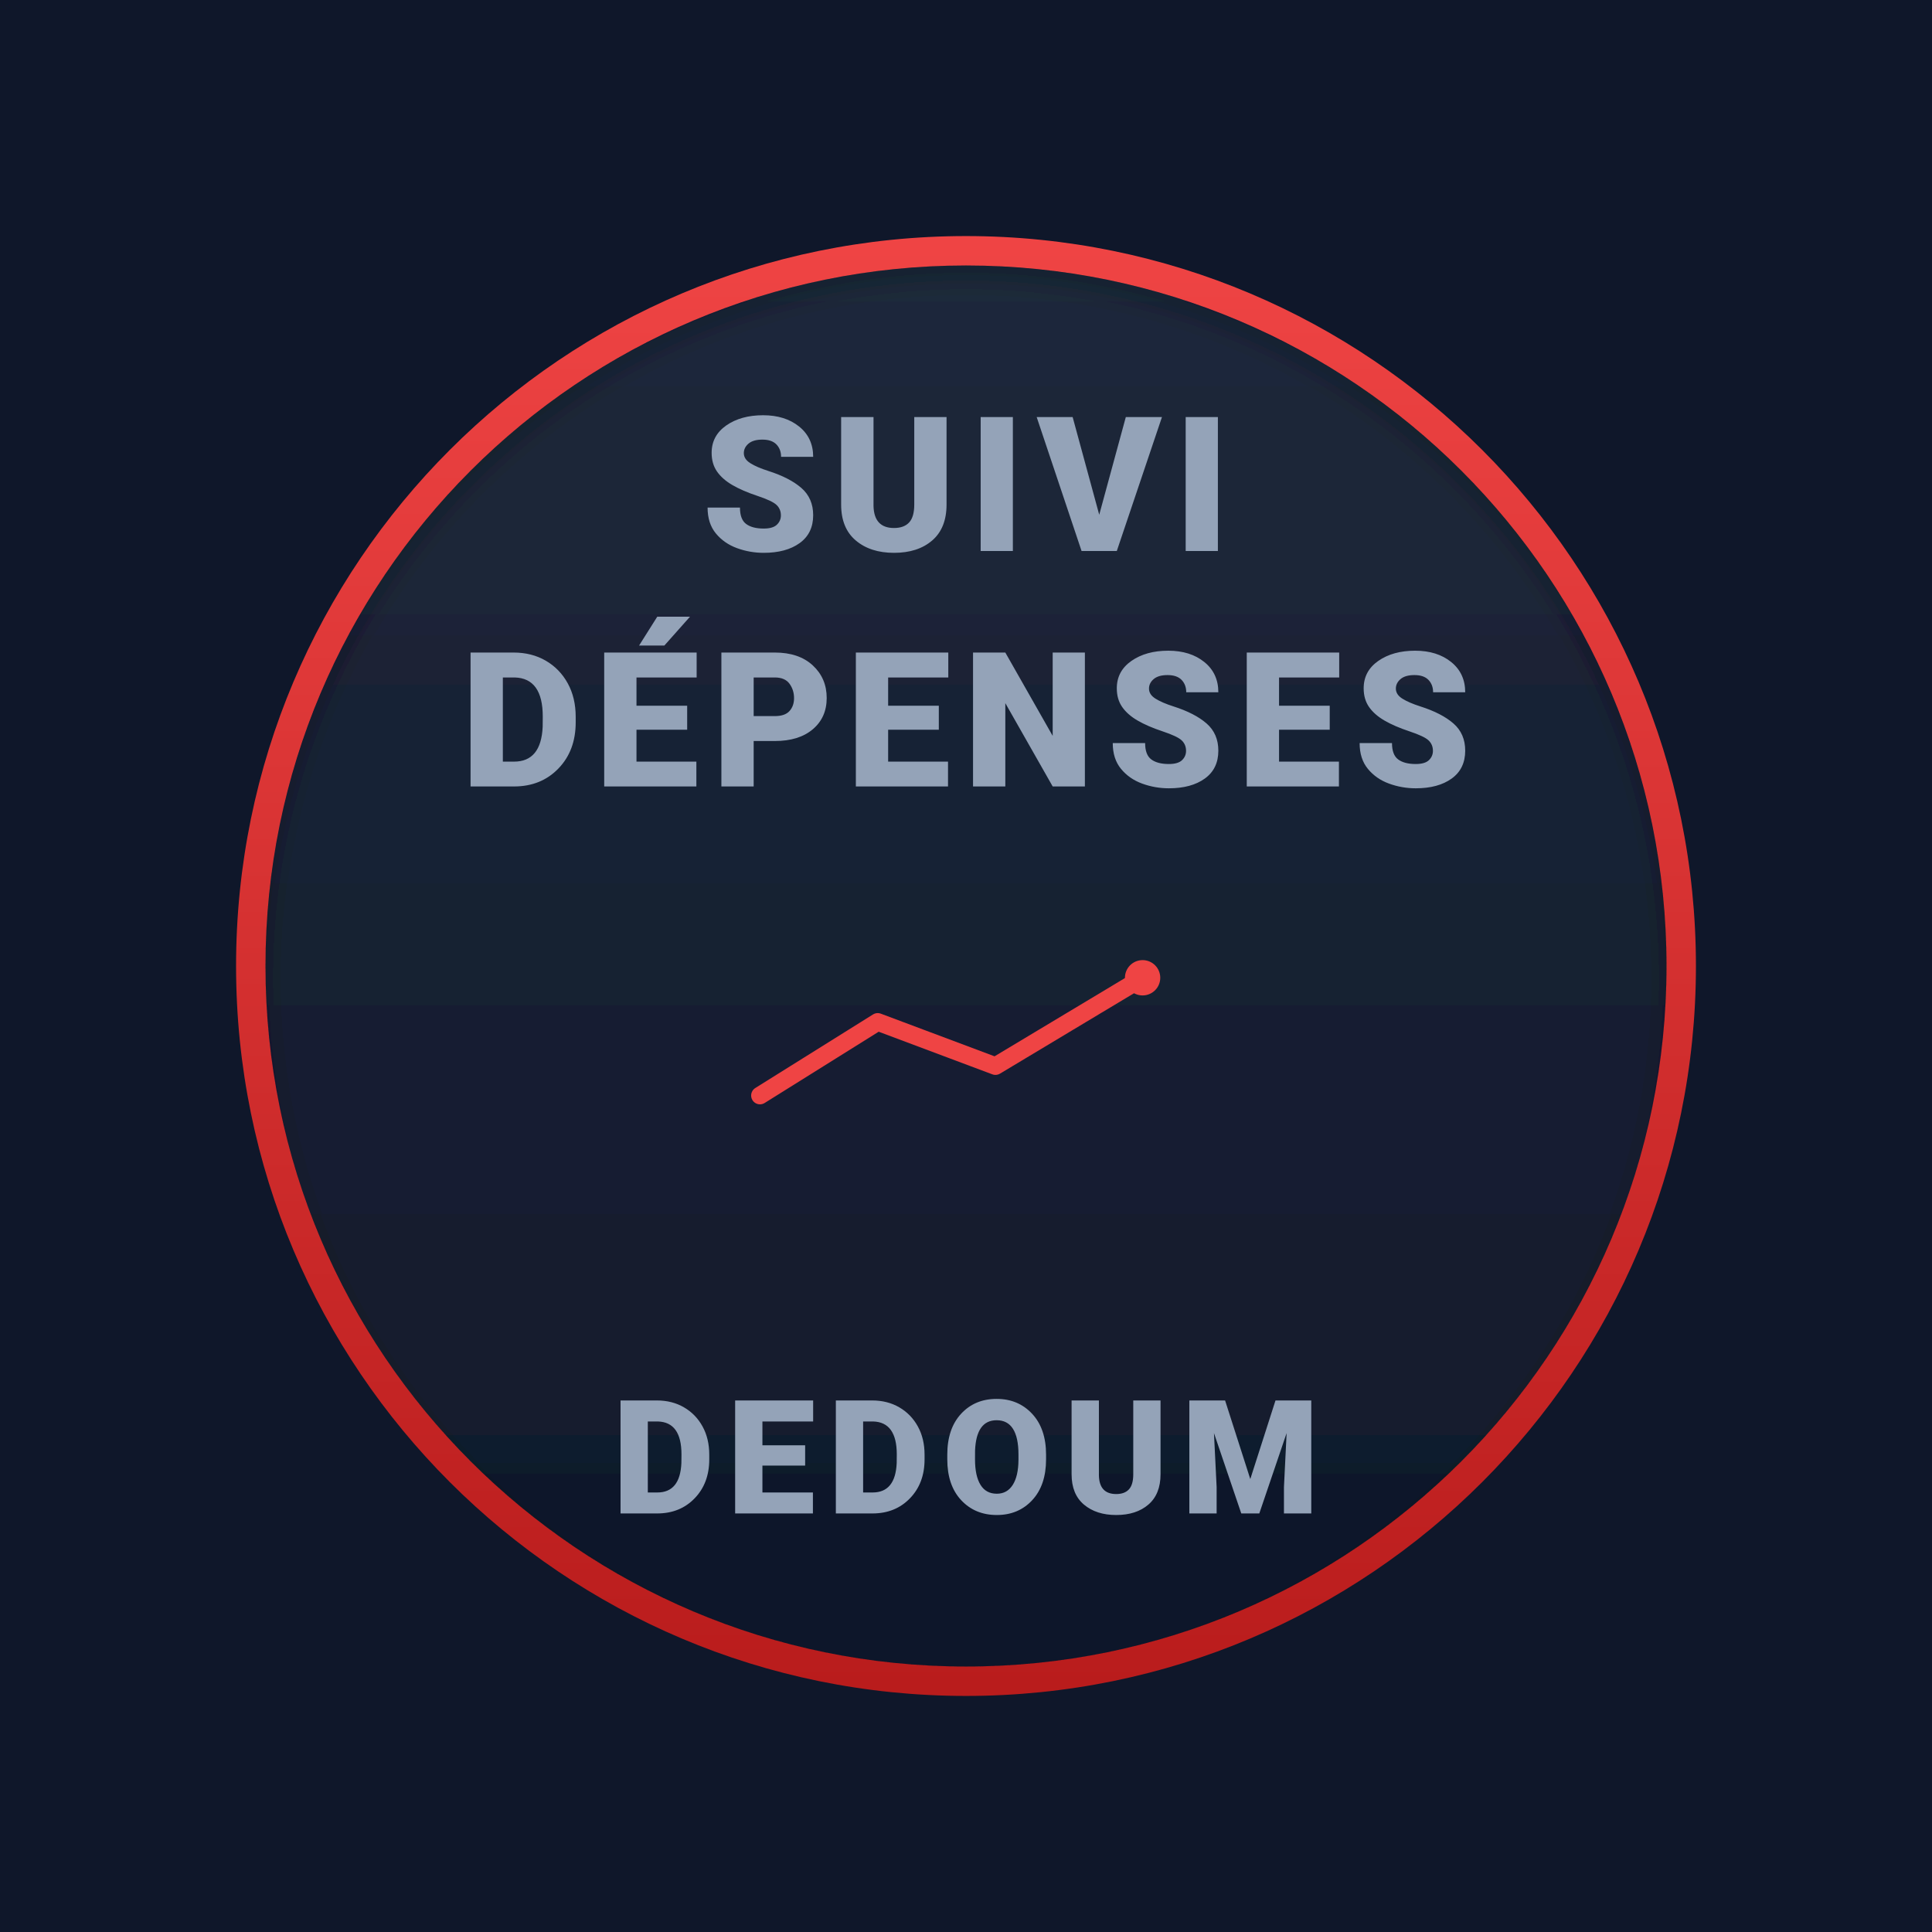
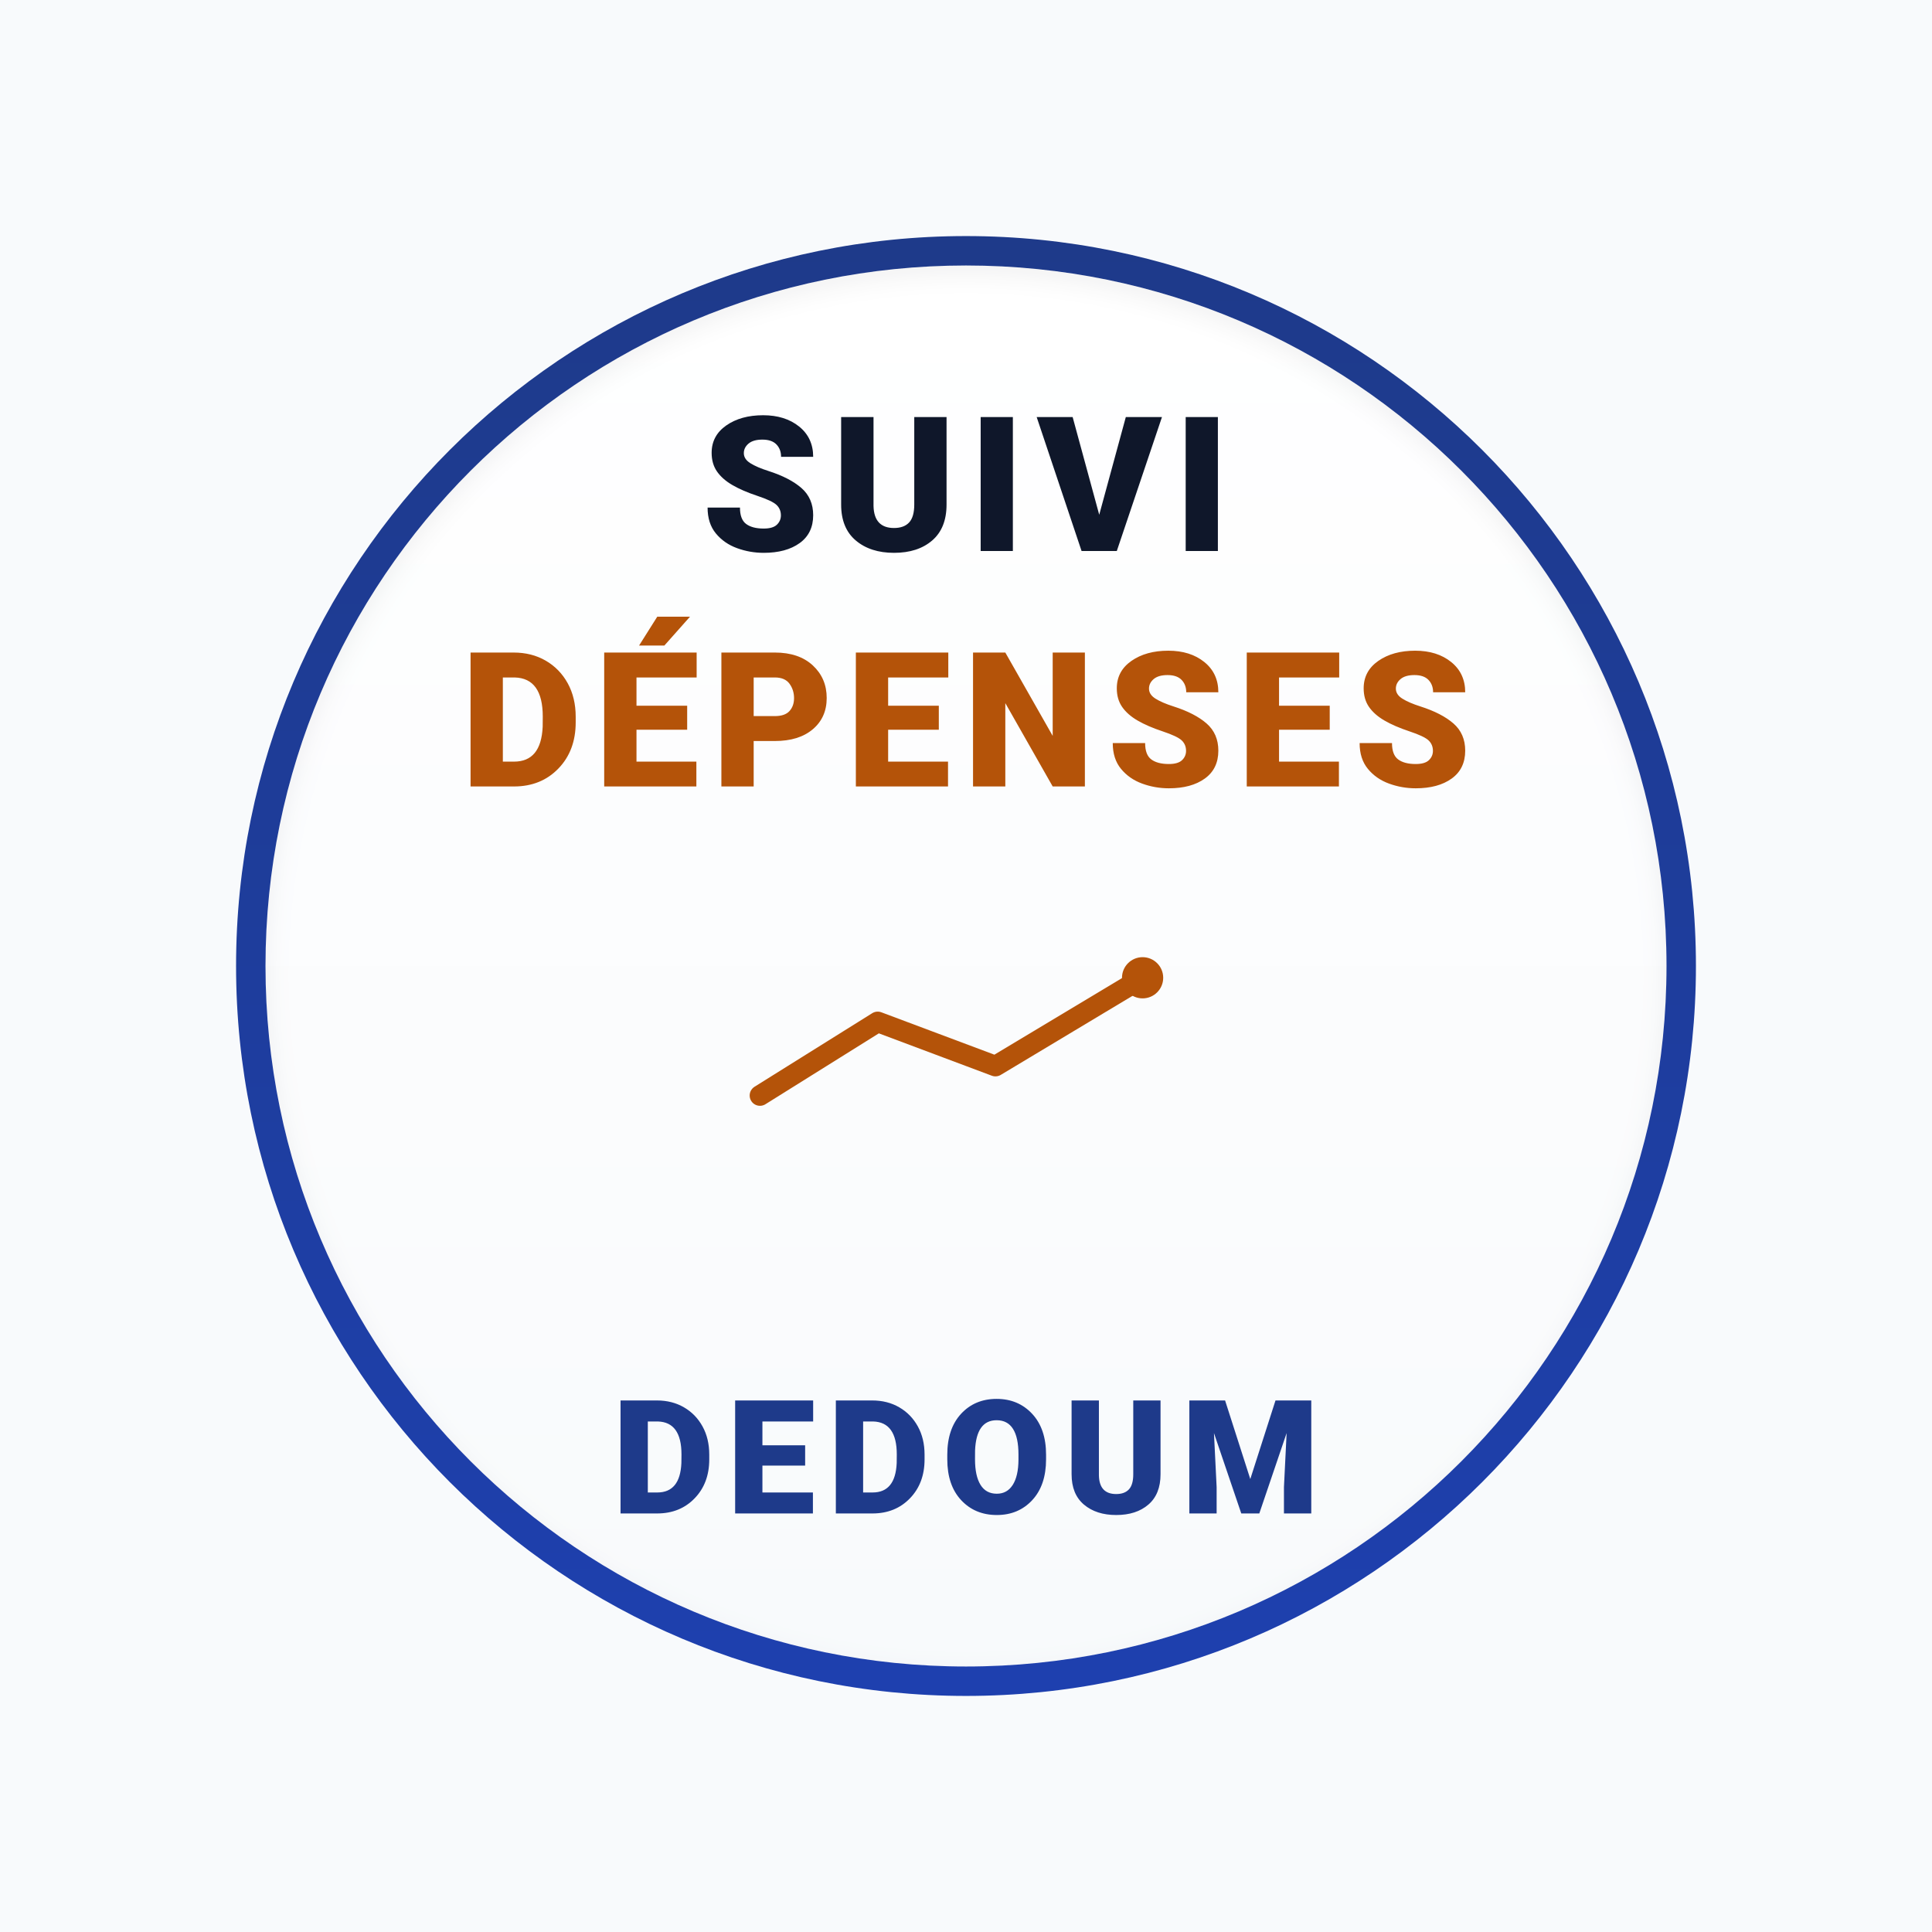
<svg xmlns="http://www.w3.org/2000/svg" viewBox="0 0 512 512" width="100%" height="100%">
  <defs>
    <linearGradient id="expense-border" x1="0%" y1="0%" x2="0%" y2="100%">
-       <stop offset="0%" stop-color="#ef4444" />
-       <stop offset="100%" stop-color="#b91c1c" />
+       <stop offset="0%" stop-color="#1e3a8a" />
+       <stop offset="100%" stop-color="#1e40af" />
    </linearGradient>
    <linearGradient id="expense-bg" x1="0%" y1="0%" x2="0%" y2="100%">
-       <stop offset="0%" stop-color="#1e293b" />
-       <stop offset="100%" stop-color="#0f172a" />
+       <stop offset="0%" stop-color="#ffffff" />
+       <stop offset="100%" stop-color="#f8fafc" />
    </linearGradient>
    <filter id="inner-shadow" x="-20%" y="-20%" width="140%" height="140%">
-       <feOffset dx="0" dy="4" />
-       <feGaussianBlur stdDeviation="5" result="offset-blur" />
+       <feOffset dx="0" dy="3" />
+       <feGaussianBlur stdDeviation="4" result="offset-blur" />
      <feComposite operator="out" in="SourceGraphic" in2="offset-blur" result="inverse" />
-       <feFlood flood-color="#000" flood-opacity="0.4" result="color" />
+       <feFlood flood-color="#0f172a" flood-opacity="0.12" result="color" />
      <feComposite operator="in" in="color" in2="inverse" result="shadow" />
      <feComposite operator="over" in="shadow" in2="SourceGraphic" />
    </filter>
  </defs>
-   <rect width="512" height="512" fill="#0f172a" />
+   <rect width="512" height="512" fill="#f8fafc" />
  <g transform="translate(256, 256) scale(0.78) translate(-256, -256)">
    <circle cx="256" cy="256" r="248" fill="url(#expense-border)" />
    <circle cx="256" cy="256" r="238" fill="url(#expense-bg)" filter="url(#inner-shadow)" />
-     <text x="256" y="115" text-anchor="middle" font-family="'Segoe UI', Roboto, 'Helvetica Neue', Arial, sans-serif" font-weight="800" font-size="64" letter-spacing="4" fill="#94a3b8">SUIVI</text>
-     <text x="256" y="195" text-anchor="middle" font-family="'Segoe UI', Roboto, 'Helvetica Neue', Arial, sans-serif" font-weight="800" font-size="64" letter-spacing="4" fill="#94a3b8">DÉPENSES</text>
+     <text x="256" y="115" text-anchor="middle" font-family="'Segoe UI', Roboto, 'Helvetica Neue', Arial, sans-serif" font-weight="800" font-size="64" letter-spacing="4" fill="#0f172a">SUIVI</text>
+     <text x="256" y="195" text-anchor="middle" font-family="'Segoe UI', Roboto, 'Helvetica Neue', Arial, sans-serif" font-weight="800" font-size="64" letter-spacing="4" fill="#b45309">DÉPENSES</text>
    <g transform="translate(136, 180)">
-       <path d="M 50 120 L 90 95 L 130 110 L 180 80" fill="none" stroke="#ef4444" stroke-width="6" stroke-linecap="round" stroke-linejoin="round" />
-       <circle cx="180" cy="80" r="6" fill="#ef4444" />
+       <path d="M 50 120 L 90 95 L 130 110 L 180 80" fill="none" stroke="#b45309" stroke-width="7" stroke-linecap="round" stroke-linejoin="round" />
+       <circle cx="180" cy="80" r="7" fill="#b45309" />
    </g>
-     <text x="256" y="442" text-anchor="middle" font-family="'Segoe UI', Roboto, 'Helvetica Neue', Arial, sans-serif" font-weight="900" font-size="54" letter-spacing="4" fill="#94a3b8">DEDOUM</text>
+     <text x="256" y="442" text-anchor="middle" font-family="'Segoe UI', Roboto, 'Helvetica Neue', Arial, sans-serif" font-weight="900" font-size="54" letter-spacing="4" fill="#1e3a8a">DEDOUM</text>
  </g>
</svg>
